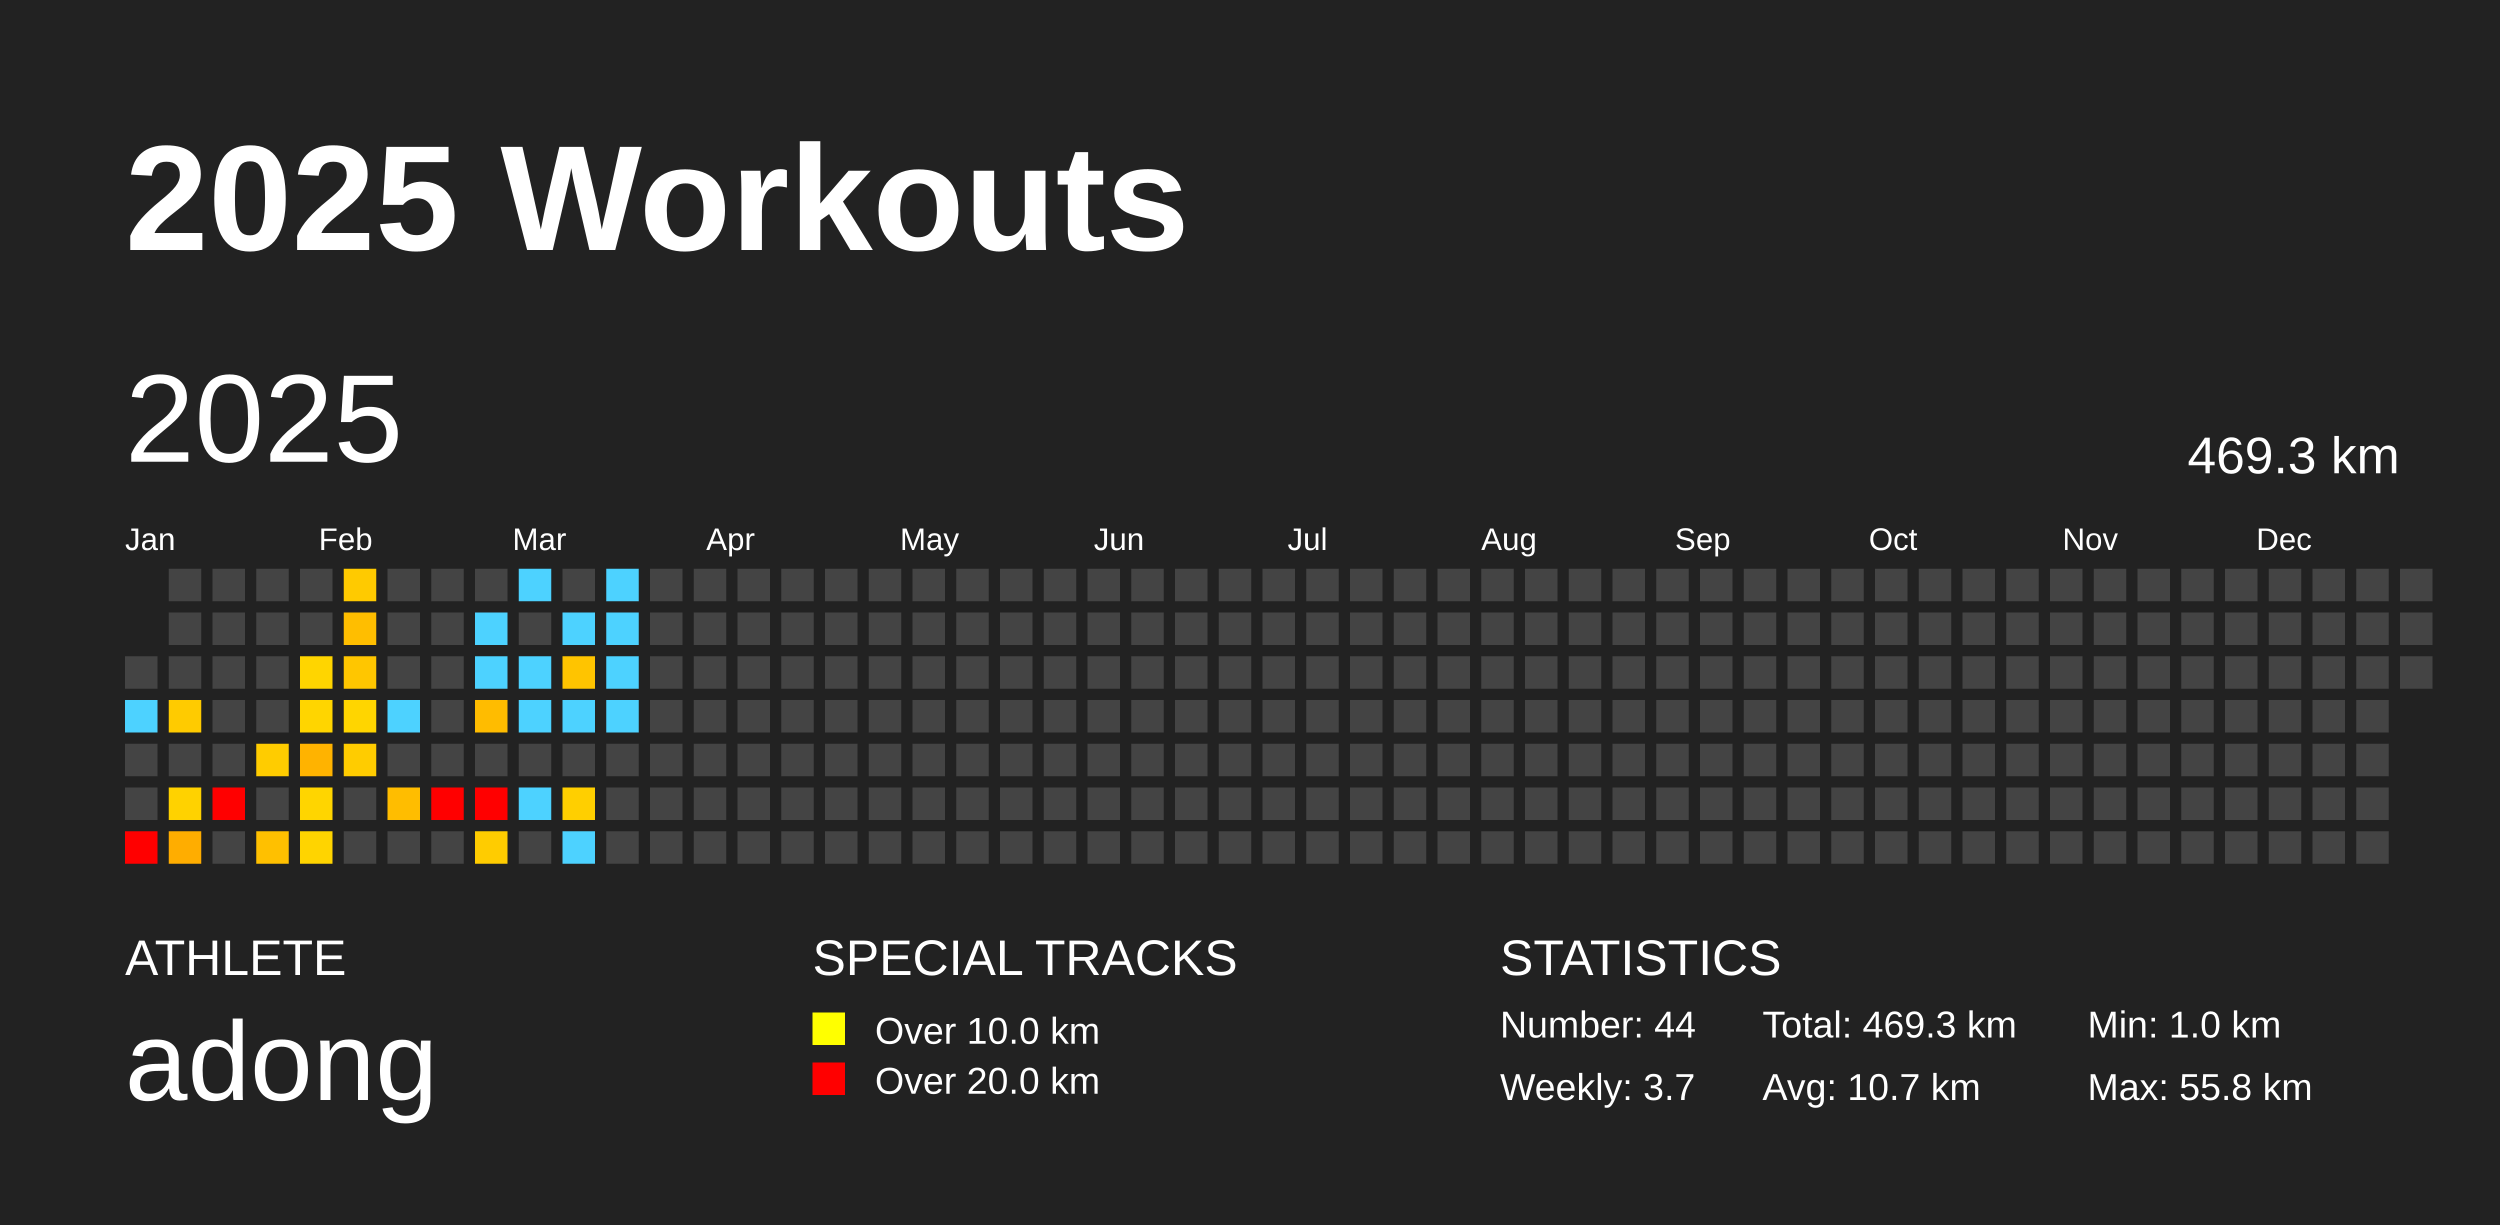
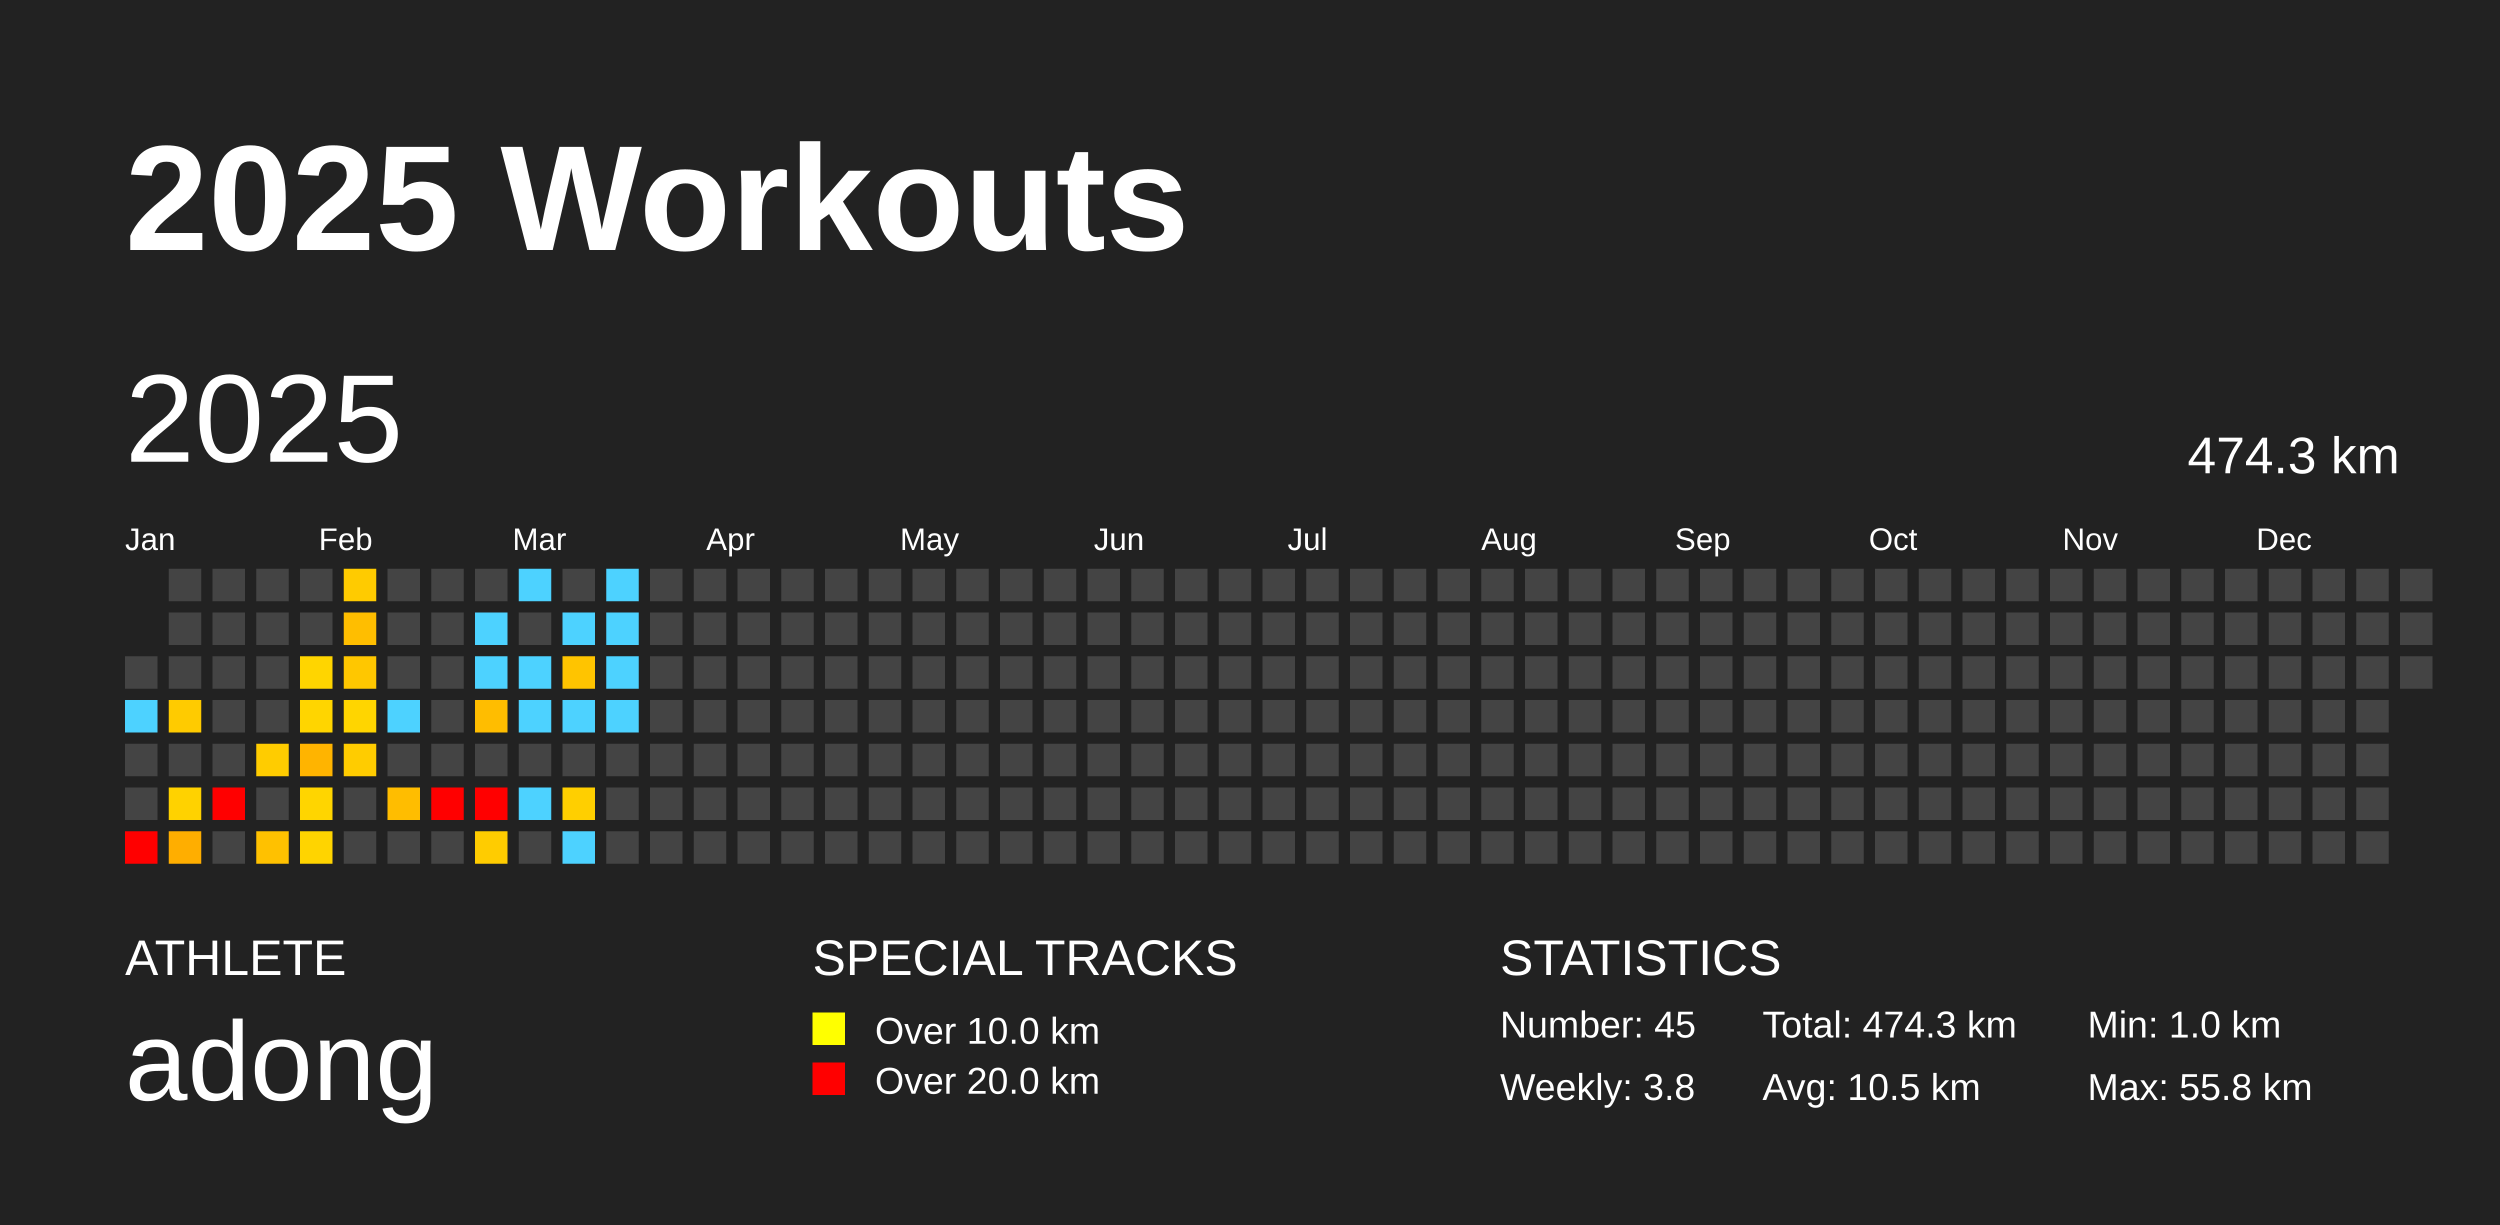
<svg xmlns="http://www.w3.org/2000/svg" baseProfile="full" height="98mm" version="1.1" viewBox="0,0,200,98" width="200mm">
  <defs />
  <rect fill="#222222" height="98" width="200" x="0" y="0" />
  <text fill="#FFFFFF" style="font-size:12px; font-family:Arial; font-weight:bold;" x="10" y="20">2025 Workouts</text>
  <text fill="#FFFFFF" style="font-size:4px; font-family:Arial" x="10" y="78">ATHLETE</text>
  <text fill="#FFFFFF" style="font-size:9px; font-family:Arial" x="10" y="88">adong</text>
  <text fill="#FFFFFF" style="font-size:4px; font-family:Arial" x="65" y="78">SPECIAL TRACKS</text>
  <rect fill="yellow" height="2.6" width="2.6" x="65" y="81" />
  <text fill="#FFFFFF" style="font-size:3px; font-family:Arial" x="70" y="83.5">Over 10.0 km</text>
  <rect fill="red" height="2.6" width="2.6" x="65" y="85" />
  <text fill="#FFFFFF" style="font-size:3px; font-family:Arial" x="70" y="87.5">Over 20.0 km</text>
  <text fill="#FFFFFF" style="font-size:4px; font-family:Arial" x="120" y="78">STATISTICS</text>
-   <text fill="#FFFFFF" style="font-size:3px; font-family:Arial" x="120" y="83">Number: 44</text>
-   <text fill="#FFFFFF" style="font-size:3px; font-family:Arial" x="120" y="88">Weekly: 3.7</text>
-   <text fill="#FFFFFF" style="font-size:3px; font-family:Arial" x="141" y="83">Total: 469.3 km</text>
-   <text fill="#FFFFFF" style="font-size:3px; font-family:Arial" x="141" y="88">Avg: 10.7 km</text>
+   <text fill="#FFFFFF" style="font-size:3px; font-family:Arial" x="120" y="83">Number: 45</text>
+   <text fill="#FFFFFF" style="font-size:3px; font-family:Arial" x="120" y="88">Weekly: 3.8</text>
+   <text fill="#FFFFFF" style="font-size:3px; font-family:Arial" x="141" y="83">Total: 474.3 km</text>
+   <text fill="#FFFFFF" style="font-size:3px; font-family:Arial" x="141" y="88">Avg: 10.5 km</text>
  <text fill="#FFFFFF" style="font-size:3px; font-family:Arial" x="167" y="83">Min: 1.0 km</text>
  <text fill="#FFFFFF" style="font-size:3px; font-family:Arial" x="167" y="88">Max: 55.8 km</text>
  <text dominant-baseline="hanging" fill="#FFFFFF" style="font-size:10.0px; font-family:Arial;" x="10" y="30">2025</text>
-   <text dominant-baseline="hanging" fill="#FFFFFF" style="font-size:4.125px; font-family:Arial;" x="175" y="35">469.3 km</text>
+   <text dominant-baseline="hanging" fill="#FFFFFF" style="font-size:4.125px; font-family:Arial;" x="175" y="35">474.3 km</text>
  <text fill="#FFFFFF" style="font-size:2.5px; font-family:Arial" x="10.0" y="44">Jan</text>
  <text fill="#FFFFFF" style="font-size:2.5px; font-family:Arial" x="25.5" y="44">Feb</text>
  <text fill="#FFFFFF" style="font-size:2.5px; font-family:Arial" x="41.0" y="44">Mar</text>
  <text fill="#FFFFFF" style="font-size:2.5px; font-family:Arial" x="56.5" y="44">Apr</text>
  <text fill="#FFFFFF" style="font-size:2.5px; font-family:Arial" x="72.0" y="44">May</text>
  <text fill="#FFFFFF" style="font-size:2.5px; font-family:Arial" x="87.5" y="44">Jun</text>
  <text fill="#FFFFFF" style="font-size:2.5px; font-family:Arial" x="103.0" y="44">Jul</text>
  <text fill="#FFFFFF" style="font-size:2.5px; font-family:Arial" x="118.5" y="44">Aug</text>
  <text fill="#FFFFFF" style="font-size:2.5px; font-family:Arial" x="134.0" y="44">Sep</text>
  <text fill="#FFFFFF" style="font-size:2.5px; font-family:Arial" x="149.5" y="44">Oct</text>
  <text fill="#FFFFFF" style="font-size:2.5px; font-family:Arial" x="165.0" y="44">Nov</text>
  <text fill="#FFFFFF" style="font-size:2.5px; font-family:Arial" x="180.5" y="44">Dec</text>
  <rect fill="#444444" height="2.6" width="2.6" x="10.0" y="52.5" />
  <rect fill="#4dd2ff" height="2.6" width="2.6" x="10.0" y="56.0" />
  <rect fill="#444444" height="2.6" width="2.6" x="10.0" y="59.5" />
  <rect fill="#444444" height="2.6" width="2.6" x="10.0" y="63.0" />
  <rect fill="red" height="2.6" width="2.6" x="10.0" y="66.5" />
  <rect fill="#444444" height="2.6" width="2.6" x="13.5" y="45.5" />
  <rect fill="#444444" height="2.6" width="2.6" x="13.5" y="49.0" />
  <rect fill="#444444" height="2.6" width="2.6" x="13.5" y="52.5" />
  <rect fill="#ffcb00" height="2.6" width="2.6" x="13.5" y="56.0" />
  <rect fill="#444444" height="2.6" width="2.6" x="13.5" y="59.5" />
  <rect fill="#ffd200" height="2.6" width="2.6" x="13.5" y="63.0" />
-   <rect fill="#ffad00" height="2.6" width="2.6" x="13.5" y="66.5" />
+   <rect fill="#ffae00" height="2.6" width="2.6" x="13.5" y="66.5" />
  <rect fill="#444444" height="2.6" width="2.6" x="17.0" y="45.5" />
  <rect fill="#444444" height="2.6" width="2.6" x="17.0" y="49.0" />
  <rect fill="#444444" height="2.6" width="2.6" x="17.0" y="52.5" />
  <rect fill="#444444" height="2.6" width="2.6" x="17.0" y="56.0" />
  <rect fill="#444444" height="2.6" width="2.6" x="17.0" y="59.5" />
  <rect fill="red" height="2.6" width="2.6" x="17.0" y="63.0" />
  <rect fill="#444444" height="2.6" width="2.6" x="17.0" y="66.5" />
  <rect fill="#444444" height="2.6" width="2.6" x="20.5" y="45.5" />
  <rect fill="#444444" height="2.6" width="2.6" x="20.5" y="49.0" />
  <rect fill="#444444" height="2.6" width="2.6" x="20.5" y="52.5" />
  <rect fill="#444444" height="2.6" width="2.6" x="20.5" y="56.0" />
  <rect fill="#ffcc00" height="2.6" width="2.6" x="20.5" y="59.5" />
  <rect fill="#444444" height="2.6" width="2.6" x="20.5" y="63.0" />
-   <rect fill="#ffc000" height="2.6" width="2.6" x="20.5" y="66.5" />
+   <rect fill="#ffc100" height="2.6" width="2.6" x="20.5" y="66.5" />
  <rect fill="#444444" height="2.6" width="2.6" x="24.0" y="45.5" />
  <rect fill="#444444" height="2.6" width="2.6" x="24.0" y="49.0" />
  <rect fill="#ffd500" height="2.6" width="2.6" x="24.0" y="52.5" />
  <rect fill="#ffd500" height="2.6" width="2.6" x="24.0" y="56.0" />
-   <rect fill="#ffb300" height="2.6" width="2.6" x="24.0" y="59.5" />
+   <rect fill="#ffb400" height="2.6" width="2.6" x="24.0" y="59.5" />
  <rect fill="#ffd500" height="2.6" width="2.6" x="24.0" y="63.0" />
  <rect fill="#ffd400" height="2.6" width="2.6" x="24.0" y="66.5" />
-   <rect fill="#ffca00" height="2.6" width="2.6" x="27.5" y="45.5" />
+   <rect fill="#ffcb00" height="2.6" width="2.6" x="27.5" y="45.5" />
  <rect fill="#ffbe00" height="2.6" width="2.6" x="27.5" y="49.0" />
-   <rect fill="#ffc600" height="2.6" width="2.6" x="27.5" y="52.5" />
+   <rect fill="#ffc700" height="2.6" width="2.6" x="27.5" y="52.5" />
  <rect fill="#ffd500" height="2.6" width="2.6" x="27.5" y="56.0" />
  <rect fill="#ffcc00" height="2.6" width="2.6" x="27.5" y="59.5" />
  <rect fill="#444444" height="2.6" width="2.6" x="27.5" y="63.0" />
  <rect fill="#444444" height="2.6" width="2.6" x="27.5" y="66.5" />
  <rect fill="#444444" height="2.6" width="2.6" x="31.0" y="45.5" />
  <rect fill="#444444" height="2.6" width="2.6" x="31.0" y="49.0" />
  <rect fill="#444444" height="2.6" width="2.6" x="31.0" y="52.5" />
  <rect fill="#4dd2ff" height="2.6" width="2.6" x="31.0" y="56.0" />
  <rect fill="#444444" height="2.6" width="2.6" x="31.0" y="59.5" />
  <rect fill="#ffbd00" height="2.6" width="2.6" x="31.0" y="63.0" />
  <rect fill="#444444" height="2.6" width="2.6" x="31.0" y="66.5" />
  <rect fill="#444444" height="2.6" width="2.6" x="34.5" y="45.5" />
  <rect fill="#444444" height="2.6" width="2.6" x="34.5" y="49.0" />
  <rect fill="#444444" height="2.6" width="2.6" x="34.5" y="52.5" />
  <rect fill="#444444" height="2.6" width="2.6" x="34.5" y="56.0" />
  <rect fill="#444444" height="2.6" width="2.6" x="34.5" y="59.5" />
  <rect fill="red" height="2.6" width="2.6" x="34.5" y="63.0" />
  <rect fill="#444444" height="2.6" width="2.6" x="34.5" y="66.5" />
  <rect fill="#444444" height="2.6" width="2.6" x="38.0" y="45.5" />
  <rect fill="#4dd2ff" height="2.6" width="2.6" x="38.0" y="49.0" />
  <rect fill="#4dd2ff" height="2.6" width="2.6" x="38.0" y="52.5" />
-   <rect fill="#ffbc00" height="2.6" width="2.6" x="38.0" y="56.0" />
+   <rect fill="#ffbd00" height="2.6" width="2.6" x="38.0" y="56.0" />
  <rect fill="#444444" height="2.6" width="2.6" x="38.0" y="59.5" />
  <rect fill="red" height="2.6" width="2.6" x="38.0" y="63.0" />
  <rect fill="#ffcc00" height="2.6" width="2.6" x="38.0" y="66.5" />
  <rect fill="#4dd2ff" height="2.6" width="2.6" x="41.5" y="45.5" />
  <rect fill="#444444" height="2.6" width="2.6" x="41.5" y="49.0" />
  <rect fill="#4dd2ff" height="2.6" width="2.6" x="41.5" y="52.5" />
  <rect fill="#4dd2ff" height="2.6" width="2.6" x="41.5" y="56.0" />
  <rect fill="#444444" height="2.6" width="2.6" x="41.5" y="59.5" />
  <rect fill="#4dd2ff" height="2.6" width="2.6" x="41.5" y="63.0" />
  <rect fill="#444444" height="2.6" width="2.6" x="41.5" y="66.5" />
  <rect fill="#444444" height="2.6" width="2.6" x="45.0" y="45.5" />
  <rect fill="#4dd2ff" height="2.6" width="2.6" x="45.0" y="49.0" />
  <rect fill="#ffc400" height="2.6" width="2.6" x="45.0" y="52.5" />
  <rect fill="#4dd2ff" height="2.6" width="2.6" x="45.0" y="56.0" />
  <rect fill="#444444" height="2.6" width="2.6" x="45.0" y="59.5" />
  <rect fill="#ffcf00" height="2.6" width="2.6" x="45.0" y="63.0" />
  <rect fill="#4dd2ff" height="2.6" width="2.6" x="45.0" y="66.5" />
  <rect fill="#4dd2ff" height="2.6" width="2.6" x="48.5" y="45.5" />
  <rect fill="#4dd2ff" height="2.6" width="2.6" x="48.5" y="49.0" />
  <rect fill="#4dd2ff" height="2.6" width="2.6" x="48.5" y="52.5" />
  <rect fill="#4dd2ff" height="2.6" width="2.6" x="48.5" y="56.0" />
  <rect fill="#444444" height="2.6" width="2.6" x="48.5" y="59.5" />
  <rect fill="#444444" height="2.6" width="2.6" x="48.5" y="63.0" />
  <rect fill="#444444" height="2.6" width="2.6" x="48.5" y="66.5" />
  <rect fill="#444444" height="2.6" width="2.6" x="52.0" y="45.5" />
  <rect fill="#444444" height="2.6" width="2.6" x="52.0" y="49.0" />
  <rect fill="#444444" height="2.6" width="2.6" x="52.0" y="52.5" />
  <rect fill="#444444" height="2.6" width="2.6" x="52.0" y="56.0" />
  <rect fill="#444444" height="2.6" width="2.6" x="52.0" y="59.5" />
  <rect fill="#444444" height="2.6" width="2.6" x="52.0" y="63.0" />
  <rect fill="#444444" height="2.6" width="2.6" x="52.0" y="66.5" />
  <rect fill="#444444" height="2.6" width="2.6" x="55.5" y="45.5" />
  <rect fill="#444444" height="2.6" width="2.6" x="55.5" y="49.0" />
  <rect fill="#444444" height="2.6" width="2.6" x="55.5" y="52.5" />
  <rect fill="#444444" height="2.6" width="2.6" x="55.5" y="56.0" />
  <rect fill="#444444" height="2.6" width="2.6" x="55.5" y="59.5" />
  <rect fill="#444444" height="2.6" width="2.6" x="55.5" y="63.0" />
  <rect fill="#444444" height="2.6" width="2.6" x="55.5" y="66.5" />
  <rect fill="#444444" height="2.6" width="2.6" x="59.0" y="45.5" />
  <rect fill="#444444" height="2.6" width="2.6" x="59.0" y="49.0" />
  <rect fill="#444444" height="2.6" width="2.6" x="59.0" y="52.5" />
  <rect fill="#444444" height="2.6" width="2.6" x="59.0" y="56.0" />
  <rect fill="#444444" height="2.6" width="2.6" x="59.0" y="59.5" />
  <rect fill="#444444" height="2.6" width="2.6" x="59.0" y="63.0" />
  <rect fill="#444444" height="2.6" width="2.6" x="59.0" y="66.5" />
  <rect fill="#444444" height="2.6" width="2.6" x="62.5" y="45.5" />
  <rect fill="#444444" height="2.6" width="2.6" x="62.5" y="49.0" />
  <rect fill="#444444" height="2.6" width="2.6" x="62.5" y="52.5" />
  <rect fill="#444444" height="2.6" width="2.6" x="62.5" y="56.0" />
  <rect fill="#444444" height="2.6" width="2.6" x="62.5" y="59.5" />
  <rect fill="#444444" height="2.6" width="2.6" x="62.5" y="63.0" />
  <rect fill="#444444" height="2.6" width="2.6" x="62.5" y="66.5" />
  <rect fill="#444444" height="2.6" width="2.6" x="66.0" y="45.5" />
  <rect fill="#444444" height="2.6" width="2.6" x="66.0" y="49.0" />
  <rect fill="#444444" height="2.6" width="2.6" x="66.0" y="52.5" />
  <rect fill="#444444" height="2.6" width="2.6" x="66.0" y="56.0" />
  <rect fill="#444444" height="2.6" width="2.6" x="66.0" y="59.5" />
  <rect fill="#444444" height="2.6" width="2.6" x="66.0" y="63.0" />
  <rect fill="#444444" height="2.6" width="2.6" x="66.0" y="66.5" />
  <rect fill="#444444" height="2.6" width="2.6" x="69.5" y="45.5" />
  <rect fill="#444444" height="2.6" width="2.6" x="69.5" y="49.0" />
  <rect fill="#444444" height="2.6" width="2.6" x="69.5" y="52.5" />
  <rect fill="#444444" height="2.6" width="2.6" x="69.5" y="56.0" />
  <rect fill="#444444" height="2.6" width="2.6" x="69.5" y="59.5" />
  <rect fill="#444444" height="2.6" width="2.6" x="69.5" y="63.0" />
  <rect fill="#444444" height="2.6" width="2.6" x="69.5" y="66.5" />
  <rect fill="#444444" height="2.6" width="2.6" x="73.0" y="45.5" />
  <rect fill="#444444" height="2.6" width="2.6" x="73.0" y="49.0" />
  <rect fill="#444444" height="2.6" width="2.6" x="73.0" y="52.5" />
  <rect fill="#444444" height="2.6" width="2.6" x="73.0" y="56.0" />
  <rect fill="#444444" height="2.6" width="2.6" x="73.0" y="59.5" />
  <rect fill="#444444" height="2.6" width="2.6" x="73.0" y="63.0" />
  <rect fill="#444444" height="2.6" width="2.6" x="73.0" y="66.5" />
  <rect fill="#444444" height="2.6" width="2.6" x="76.5" y="45.5" />
  <rect fill="#444444" height="2.6" width="2.6" x="76.5" y="49.0" />
  <rect fill="#444444" height="2.6" width="2.6" x="76.5" y="52.5" />
  <rect fill="#444444" height="2.6" width="2.6" x="76.5" y="56.0" />
  <rect fill="#444444" height="2.6" width="2.6" x="76.5" y="59.5" />
  <rect fill="#444444" height="2.6" width="2.6" x="76.5" y="63.0" />
  <rect fill="#444444" height="2.6" width="2.6" x="76.5" y="66.5" />
  <rect fill="#444444" height="2.6" width="2.6" x="80.0" y="45.5" />
  <rect fill="#444444" height="2.6" width="2.6" x="80.0" y="49.0" />
  <rect fill="#444444" height="2.6" width="2.6" x="80.0" y="52.5" />
  <rect fill="#444444" height="2.6" width="2.6" x="80.0" y="56.0" />
  <rect fill="#444444" height="2.6" width="2.6" x="80.0" y="59.5" />
  <rect fill="#444444" height="2.6" width="2.6" x="80.0" y="63.0" />
  <rect fill="#444444" height="2.6" width="2.6" x="80.0" y="66.5" />
  <rect fill="#444444" height="2.6" width="2.6" x="83.5" y="45.5" />
  <rect fill="#444444" height="2.6" width="2.6" x="83.5" y="49.0" />
  <rect fill="#444444" height="2.6" width="2.6" x="83.5" y="52.5" />
  <rect fill="#444444" height="2.6" width="2.6" x="83.5" y="56.0" />
  <rect fill="#444444" height="2.6" width="2.6" x="83.5" y="59.5" />
  <rect fill="#444444" height="2.6" width="2.6" x="83.5" y="63.0" />
  <rect fill="#444444" height="2.6" width="2.6" x="83.5" y="66.5" />
  <rect fill="#444444" height="2.6" width="2.6" x="87.0" y="45.5" />
  <rect fill="#444444" height="2.6" width="2.6" x="87.0" y="49.0" />
  <rect fill="#444444" height="2.6" width="2.6" x="87.0" y="52.5" />
  <rect fill="#444444" height="2.6" width="2.6" x="87.0" y="56.0" />
  <rect fill="#444444" height="2.6" width="2.6" x="87.0" y="59.5" />
  <rect fill="#444444" height="2.6" width="2.6" x="87.0" y="63.0" />
  <rect fill="#444444" height="2.6" width="2.6" x="87.0" y="66.5" />
  <rect fill="#444444" height="2.6" width="2.6" x="90.5" y="45.5" />
  <rect fill="#444444" height="2.6" width="2.6" x="90.5" y="49.0" />
  <rect fill="#444444" height="2.6" width="2.6" x="90.5" y="52.5" />
  <rect fill="#444444" height="2.6" width="2.6" x="90.5" y="56.0" />
  <rect fill="#444444" height="2.6" width="2.6" x="90.5" y="59.5" />
  <rect fill="#444444" height="2.6" width="2.6" x="90.5" y="63.0" />
  <rect fill="#444444" height="2.6" width="2.6" x="90.5" y="66.5" />
  <rect fill="#444444" height="2.6" width="2.6" x="94.0" y="45.5" />
  <rect fill="#444444" height="2.6" width="2.6" x="94.0" y="49.0" />
  <rect fill="#444444" height="2.6" width="2.6" x="94.0" y="52.5" />
  <rect fill="#444444" height="2.6" width="2.6" x="94.0" y="56.0" />
  <rect fill="#444444" height="2.6" width="2.6" x="94.0" y="59.5" />
  <rect fill="#444444" height="2.6" width="2.6" x="94.0" y="63.0" />
  <rect fill="#444444" height="2.6" width="2.6" x="94.0" y="66.5" />
  <rect fill="#444444" height="2.6" width="2.6" x="97.5" y="45.5" />
  <rect fill="#444444" height="2.6" width="2.6" x="97.5" y="49.0" />
  <rect fill="#444444" height="2.6" width="2.6" x="97.5" y="52.5" />
  <rect fill="#444444" height="2.6" width="2.6" x="97.5" y="56.0" />
  <rect fill="#444444" height="2.6" width="2.6" x="97.5" y="59.5" />
  <rect fill="#444444" height="2.6" width="2.6" x="97.5" y="63.0" />
  <rect fill="#444444" height="2.6" width="2.6" x="97.5" y="66.5" />
  <rect fill="#444444" height="2.6" width="2.6" x="101.0" y="45.5" />
  <rect fill="#444444" height="2.6" width="2.6" x="101.0" y="49.0" />
  <rect fill="#444444" height="2.6" width="2.6" x="101.0" y="52.5" />
  <rect fill="#444444" height="2.6" width="2.6" x="101.0" y="56.0" />
  <rect fill="#444444" height="2.6" width="2.6" x="101.0" y="59.5" />
  <rect fill="#444444" height="2.6" width="2.6" x="101.0" y="63.0" />
  <rect fill="#444444" height="2.6" width="2.6" x="101.0" y="66.5" />
  <rect fill="#444444" height="2.6" width="2.6" x="104.5" y="45.5" />
  <rect fill="#444444" height="2.6" width="2.6" x="104.5" y="49.0" />
  <rect fill="#444444" height="2.6" width="2.6" x="104.5" y="52.5" />
  <rect fill="#444444" height="2.6" width="2.6" x="104.5" y="56.0" />
  <rect fill="#444444" height="2.6" width="2.6" x="104.5" y="59.5" />
  <rect fill="#444444" height="2.6" width="2.6" x="104.5" y="63.0" />
  <rect fill="#444444" height="2.6" width="2.6" x="104.5" y="66.5" />
  <rect fill="#444444" height="2.6" width="2.6" x="108.0" y="45.5" />
  <rect fill="#444444" height="2.6" width="2.6" x="108.0" y="49.0" />
  <rect fill="#444444" height="2.6" width="2.6" x="108.0" y="52.5" />
  <rect fill="#444444" height="2.6" width="2.6" x="108.0" y="56.0" />
  <rect fill="#444444" height="2.6" width="2.6" x="108.0" y="59.5" />
  <rect fill="#444444" height="2.6" width="2.6" x="108.0" y="63.0" />
  <rect fill="#444444" height="2.6" width="2.6" x="108.0" y="66.5" />
  <rect fill="#444444" height="2.6" width="2.6" x="111.5" y="45.5" />
  <rect fill="#444444" height="2.6" width="2.6" x="111.5" y="49.0" />
  <rect fill="#444444" height="2.6" width="2.6" x="111.5" y="52.5" />
  <rect fill="#444444" height="2.6" width="2.6" x="111.5" y="56.0" />
  <rect fill="#444444" height="2.6" width="2.6" x="111.5" y="59.5" />
  <rect fill="#444444" height="2.6" width="2.6" x="111.5" y="63.0" />
  <rect fill="#444444" height="2.6" width="2.6" x="111.5" y="66.5" />
  <rect fill="#444444" height="2.6" width="2.6" x="115.0" y="45.5" />
  <rect fill="#444444" height="2.6" width="2.6" x="115.0" y="49.0" />
  <rect fill="#444444" height="2.6" width="2.6" x="115.0" y="52.5" />
  <rect fill="#444444" height="2.6" width="2.6" x="115.0" y="56.0" />
  <rect fill="#444444" height="2.6" width="2.6" x="115.0" y="59.5" />
  <rect fill="#444444" height="2.6" width="2.6" x="115.0" y="63.0" />
  <rect fill="#444444" height="2.6" width="2.6" x="115.0" y="66.5" />
  <rect fill="#444444" height="2.6" width="2.6" x="118.5" y="45.5" />
  <rect fill="#444444" height="2.6" width="2.6" x="118.5" y="49.0" />
  <rect fill="#444444" height="2.6" width="2.6" x="118.5" y="52.5" />
  <rect fill="#444444" height="2.6" width="2.6" x="118.5" y="56.0" />
  <rect fill="#444444" height="2.6" width="2.6" x="118.5" y="59.5" />
  <rect fill="#444444" height="2.6" width="2.6" x="118.5" y="63.0" />
  <rect fill="#444444" height="2.6" width="2.6" x="118.5" y="66.5" />
  <rect fill="#444444" height="2.6" width="2.6" x="122.0" y="45.5" />
  <rect fill="#444444" height="2.6" width="2.6" x="122.0" y="49.0" />
  <rect fill="#444444" height="2.6" width="2.6" x="122.0" y="52.5" />
  <rect fill="#444444" height="2.6" width="2.6" x="122.0" y="56.0" />
  <rect fill="#444444" height="2.6" width="2.6" x="122.0" y="59.5" />
  <rect fill="#444444" height="2.6" width="2.6" x="122.0" y="63.0" />
  <rect fill="#444444" height="2.6" width="2.6" x="122.0" y="66.5" />
  <rect fill="#444444" height="2.6" width="2.6" x="125.5" y="45.5" />
  <rect fill="#444444" height="2.6" width="2.6" x="125.5" y="49.0" />
  <rect fill="#444444" height="2.6" width="2.6" x="125.5" y="52.5" />
  <rect fill="#444444" height="2.6" width="2.6" x="125.5" y="56.0" />
  <rect fill="#444444" height="2.6" width="2.6" x="125.5" y="59.5" />
  <rect fill="#444444" height="2.6" width="2.6" x="125.5" y="63.0" />
  <rect fill="#444444" height="2.6" width="2.6" x="125.5" y="66.5" />
  <rect fill="#444444" height="2.6" width="2.6" x="129.0" y="45.5" />
  <rect fill="#444444" height="2.6" width="2.6" x="129.0" y="49.0" />
  <rect fill="#444444" height="2.6" width="2.6" x="129.0" y="52.5" />
  <rect fill="#444444" height="2.6" width="2.6" x="129.0" y="56.0" />
  <rect fill="#444444" height="2.6" width="2.6" x="129.0" y="59.5" />
  <rect fill="#444444" height="2.6" width="2.6" x="129.0" y="63.0" />
  <rect fill="#444444" height="2.6" width="2.6" x="129.0" y="66.5" />
  <rect fill="#444444" height="2.6" width="2.6" x="132.5" y="45.5" />
  <rect fill="#444444" height="2.6" width="2.6" x="132.5" y="49.0" />
  <rect fill="#444444" height="2.6" width="2.6" x="132.5" y="52.5" />
  <rect fill="#444444" height="2.6" width="2.6" x="132.5" y="56.0" />
  <rect fill="#444444" height="2.6" width="2.6" x="132.5" y="59.5" />
  <rect fill="#444444" height="2.6" width="2.6" x="132.5" y="63.0" />
  <rect fill="#444444" height="2.6" width="2.6" x="132.5" y="66.5" />
  <rect fill="#444444" height="2.6" width="2.6" x="136.0" y="45.5" />
  <rect fill="#444444" height="2.6" width="2.6" x="136.0" y="49.0" />
  <rect fill="#444444" height="2.6" width="2.6" x="136.0" y="52.5" />
  <rect fill="#444444" height="2.6" width="2.6" x="136.0" y="56.0" />
  <rect fill="#444444" height="2.6" width="2.6" x="136.0" y="59.5" />
  <rect fill="#444444" height="2.6" width="2.6" x="136.0" y="63.0" />
  <rect fill="#444444" height="2.6" width="2.6" x="136.0" y="66.5" />
  <rect fill="#444444" height="2.6" width="2.6" x="139.5" y="45.5" />
  <rect fill="#444444" height="2.6" width="2.6" x="139.5" y="49.0" />
  <rect fill="#444444" height="2.6" width="2.6" x="139.5" y="52.5" />
  <rect fill="#444444" height="2.6" width="2.6" x="139.5" y="56.0" />
  <rect fill="#444444" height="2.6" width="2.6" x="139.5" y="59.5" />
  <rect fill="#444444" height="2.6" width="2.6" x="139.5" y="63.0" />
  <rect fill="#444444" height="2.6" width="2.6" x="139.5" y="66.5" />
  <rect fill="#444444" height="2.6" width="2.6" x="143.0" y="45.5" />
  <rect fill="#444444" height="2.6" width="2.6" x="143.0" y="49.0" />
  <rect fill="#444444" height="2.6" width="2.6" x="143.0" y="52.5" />
  <rect fill="#444444" height="2.6" width="2.6" x="143.0" y="56.0" />
  <rect fill="#444444" height="2.6" width="2.6" x="143.0" y="59.5" />
  <rect fill="#444444" height="2.6" width="2.6" x="143.0" y="63.0" />
  <rect fill="#444444" height="2.6" width="2.6" x="143.0" y="66.5" />
  <rect fill="#444444" height="2.6" width="2.6" x="146.5" y="45.5" />
  <rect fill="#444444" height="2.6" width="2.6" x="146.5" y="49.0" />
  <rect fill="#444444" height="2.6" width="2.6" x="146.5" y="52.5" />
  <rect fill="#444444" height="2.6" width="2.6" x="146.5" y="56.0" />
  <rect fill="#444444" height="2.6" width="2.6" x="146.5" y="59.5" />
  <rect fill="#444444" height="2.6" width="2.6" x="146.5" y="63.0" />
  <rect fill="#444444" height="2.6" width="2.6" x="146.5" y="66.5" />
  <rect fill="#444444" height="2.6" width="2.6" x="150.0" y="45.5" />
  <rect fill="#444444" height="2.6" width="2.6" x="150.0" y="49.0" />
  <rect fill="#444444" height="2.6" width="2.6" x="150.0" y="52.5" />
  <rect fill="#444444" height="2.6" width="2.6" x="150.0" y="56.0" />
  <rect fill="#444444" height="2.6" width="2.6" x="150.0" y="59.5" />
  <rect fill="#444444" height="2.6" width="2.6" x="150.0" y="63.0" />
  <rect fill="#444444" height="2.6" width="2.6" x="150.0" y="66.5" />
  <rect fill="#444444" height="2.6" width="2.6" x="153.5" y="45.5" />
  <rect fill="#444444" height="2.6" width="2.6" x="153.5" y="49.0" />
  <rect fill="#444444" height="2.6" width="2.6" x="153.5" y="52.5" />
  <rect fill="#444444" height="2.6" width="2.6" x="153.5" y="56.0" />
  <rect fill="#444444" height="2.6" width="2.6" x="153.5" y="59.5" />
  <rect fill="#444444" height="2.6" width="2.6" x="153.5" y="63.0" />
  <rect fill="#444444" height="2.6" width="2.6" x="153.5" y="66.5" />
  <rect fill="#444444" height="2.6" width="2.6" x="157.0" y="45.5" />
  <rect fill="#444444" height="2.6" width="2.6" x="157.0" y="49.0" />
  <rect fill="#444444" height="2.6" width="2.6" x="157.0" y="52.5" />
  <rect fill="#444444" height="2.6" width="2.6" x="157.0" y="56.0" />
  <rect fill="#444444" height="2.6" width="2.6" x="157.0" y="59.5" />
  <rect fill="#444444" height="2.6" width="2.6" x="157.0" y="63.0" />
  <rect fill="#444444" height="2.6" width="2.6" x="157.0" y="66.5" />
  <rect fill="#444444" height="2.6" width="2.6" x="160.5" y="45.5" />
  <rect fill="#444444" height="2.6" width="2.6" x="160.5" y="49.0" />
  <rect fill="#444444" height="2.6" width="2.6" x="160.5" y="52.5" />
  <rect fill="#444444" height="2.6" width="2.6" x="160.5" y="56.0" />
  <rect fill="#444444" height="2.6" width="2.6" x="160.5" y="59.5" />
  <rect fill="#444444" height="2.6" width="2.6" x="160.5" y="63.0" />
  <rect fill="#444444" height="2.6" width="2.6" x="160.5" y="66.5" />
  <rect fill="#444444" height="2.6" width="2.6" x="164.0" y="45.5" />
  <rect fill="#444444" height="2.6" width="2.6" x="164.0" y="49.0" />
  <rect fill="#444444" height="2.6" width="2.6" x="164.0" y="52.5" />
  <rect fill="#444444" height="2.6" width="2.6" x="164.0" y="56.0" />
  <rect fill="#444444" height="2.6" width="2.6" x="164.0" y="59.5" />
  <rect fill="#444444" height="2.6" width="2.6" x="164.0" y="63.0" />
  <rect fill="#444444" height="2.6" width="2.6" x="164.0" y="66.5" />
  <rect fill="#444444" height="2.6" width="2.6" x="167.5" y="45.5" />
  <rect fill="#444444" height="2.6" width="2.6" x="167.5" y="49.0" />
  <rect fill="#444444" height="2.6" width="2.6" x="167.5" y="52.5" />
  <rect fill="#444444" height="2.6" width="2.6" x="167.5" y="56.0" />
  <rect fill="#444444" height="2.6" width="2.6" x="167.5" y="59.5" />
  <rect fill="#444444" height="2.6" width="2.6" x="167.5" y="63.0" />
  <rect fill="#444444" height="2.6" width="2.6" x="167.5" y="66.5" />
  <rect fill="#444444" height="2.6" width="2.6" x="171.0" y="45.5" />
  <rect fill="#444444" height="2.6" width="2.6" x="171.0" y="49.0" />
  <rect fill="#444444" height="2.6" width="2.6" x="171.0" y="52.5" />
  <rect fill="#444444" height="2.6" width="2.6" x="171.0" y="56.0" />
  <rect fill="#444444" height="2.6" width="2.6" x="171.0" y="59.5" />
  <rect fill="#444444" height="2.6" width="2.6" x="171.0" y="63.0" />
  <rect fill="#444444" height="2.6" width="2.6" x="171.0" y="66.5" />
  <rect fill="#444444" height="2.6" width="2.6" x="174.5" y="45.5" />
  <rect fill="#444444" height="2.6" width="2.6" x="174.5" y="49.0" />
  <rect fill="#444444" height="2.6" width="2.6" x="174.5" y="52.5" />
  <rect fill="#444444" height="2.6" width="2.6" x="174.5" y="56.0" />
  <rect fill="#444444" height="2.6" width="2.6" x="174.5" y="59.5" />
  <rect fill="#444444" height="2.6" width="2.6" x="174.5" y="63.0" />
  <rect fill="#444444" height="2.6" width="2.6" x="174.5" y="66.5" />
  <rect fill="#444444" height="2.6" width="2.6" x="178.0" y="45.5" />
  <rect fill="#444444" height="2.6" width="2.6" x="178.0" y="49.0" />
  <rect fill="#444444" height="2.6" width="2.6" x="178.0" y="52.5" />
  <rect fill="#444444" height="2.6" width="2.6" x="178.0" y="56.0" />
  <rect fill="#444444" height="2.6" width="2.6" x="178.0" y="59.5" />
  <rect fill="#444444" height="2.6" width="2.6" x="178.0" y="63.0" />
  <rect fill="#444444" height="2.6" width="2.6" x="178.0" y="66.5" />
  <rect fill="#444444" height="2.6" width="2.6" x="181.5" y="45.5" />
  <rect fill="#444444" height="2.6" width="2.6" x="181.5" y="49.0" />
  <rect fill="#444444" height="2.6" width="2.6" x="181.5" y="52.5" />
  <rect fill="#444444" height="2.6" width="2.6" x="181.5" y="56.0" />
  <rect fill="#444444" height="2.6" width="2.6" x="181.5" y="59.5" />
  <rect fill="#444444" height="2.6" width="2.6" x="181.5" y="63.0" />
  <rect fill="#444444" height="2.6" width="2.6" x="181.5" y="66.5" />
  <rect fill="#444444" height="2.6" width="2.6" x="185.0" y="45.5" />
  <rect fill="#444444" height="2.6" width="2.6" x="185.0" y="49.0" />
  <rect fill="#444444" height="2.6" width="2.6" x="185.0" y="52.5" />
  <rect fill="#444444" height="2.6" width="2.6" x="185.0" y="56.0" />
  <rect fill="#444444" height="2.6" width="2.6" x="185.0" y="59.5" />
  <rect fill="#444444" height="2.6" width="2.6" x="185.0" y="63.0" />
  <rect fill="#444444" height="2.6" width="2.6" x="185.0" y="66.5" />
  <rect fill="#444444" height="2.6" width="2.6" x="188.5" y="45.5" />
  <rect fill="#444444" height="2.6" width="2.6" x="188.5" y="49.0" />
  <rect fill="#444444" height="2.6" width="2.6" x="188.5" y="52.5" />
  <rect fill="#444444" height="2.6" width="2.6" x="188.5" y="56.0" />
  <rect fill="#444444" height="2.6" width="2.6" x="188.5" y="59.5" />
  <rect fill="#444444" height="2.6" width="2.6" x="188.5" y="63.0" />
  <rect fill="#444444" height="2.6" width="2.6" x="188.5" y="66.5" />
  <rect fill="#444444" height="2.6" width="2.6" x="192.0" y="45.5" />
  <rect fill="#444444" height="2.6" width="2.6" x="192.0" y="49.0" />
  <rect fill="#444444" height="2.6" width="2.6" x="192.0" y="52.5" />
</svg>
